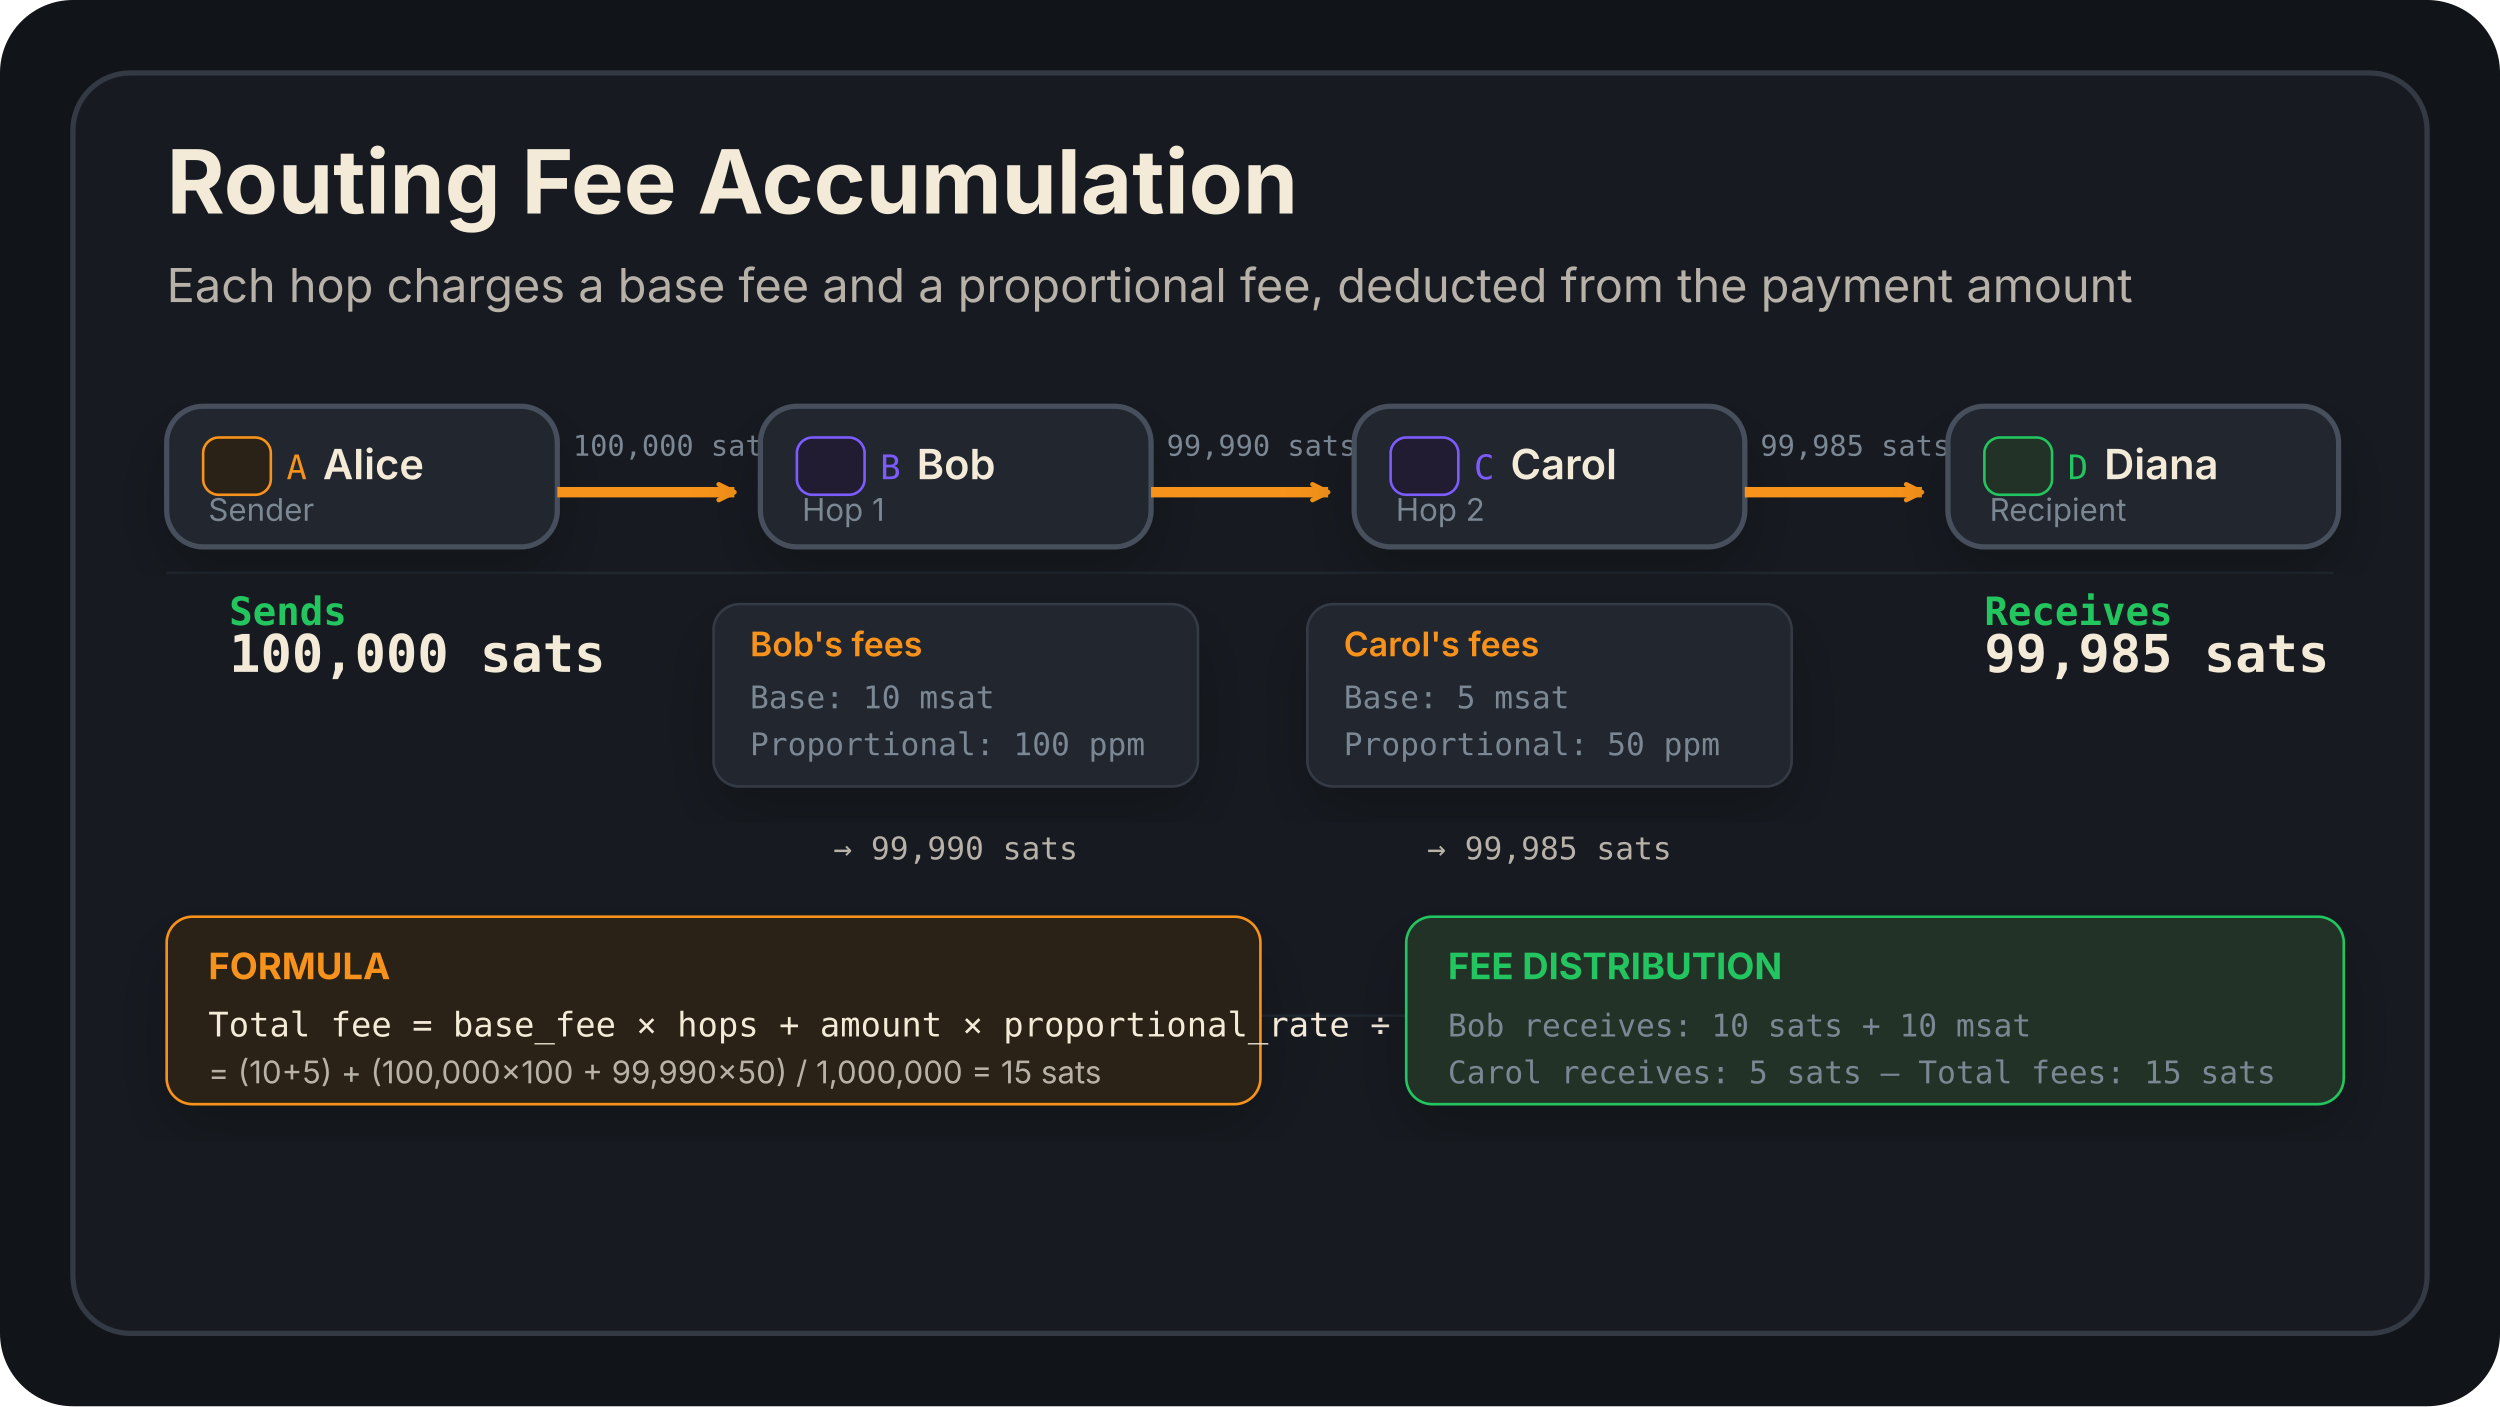
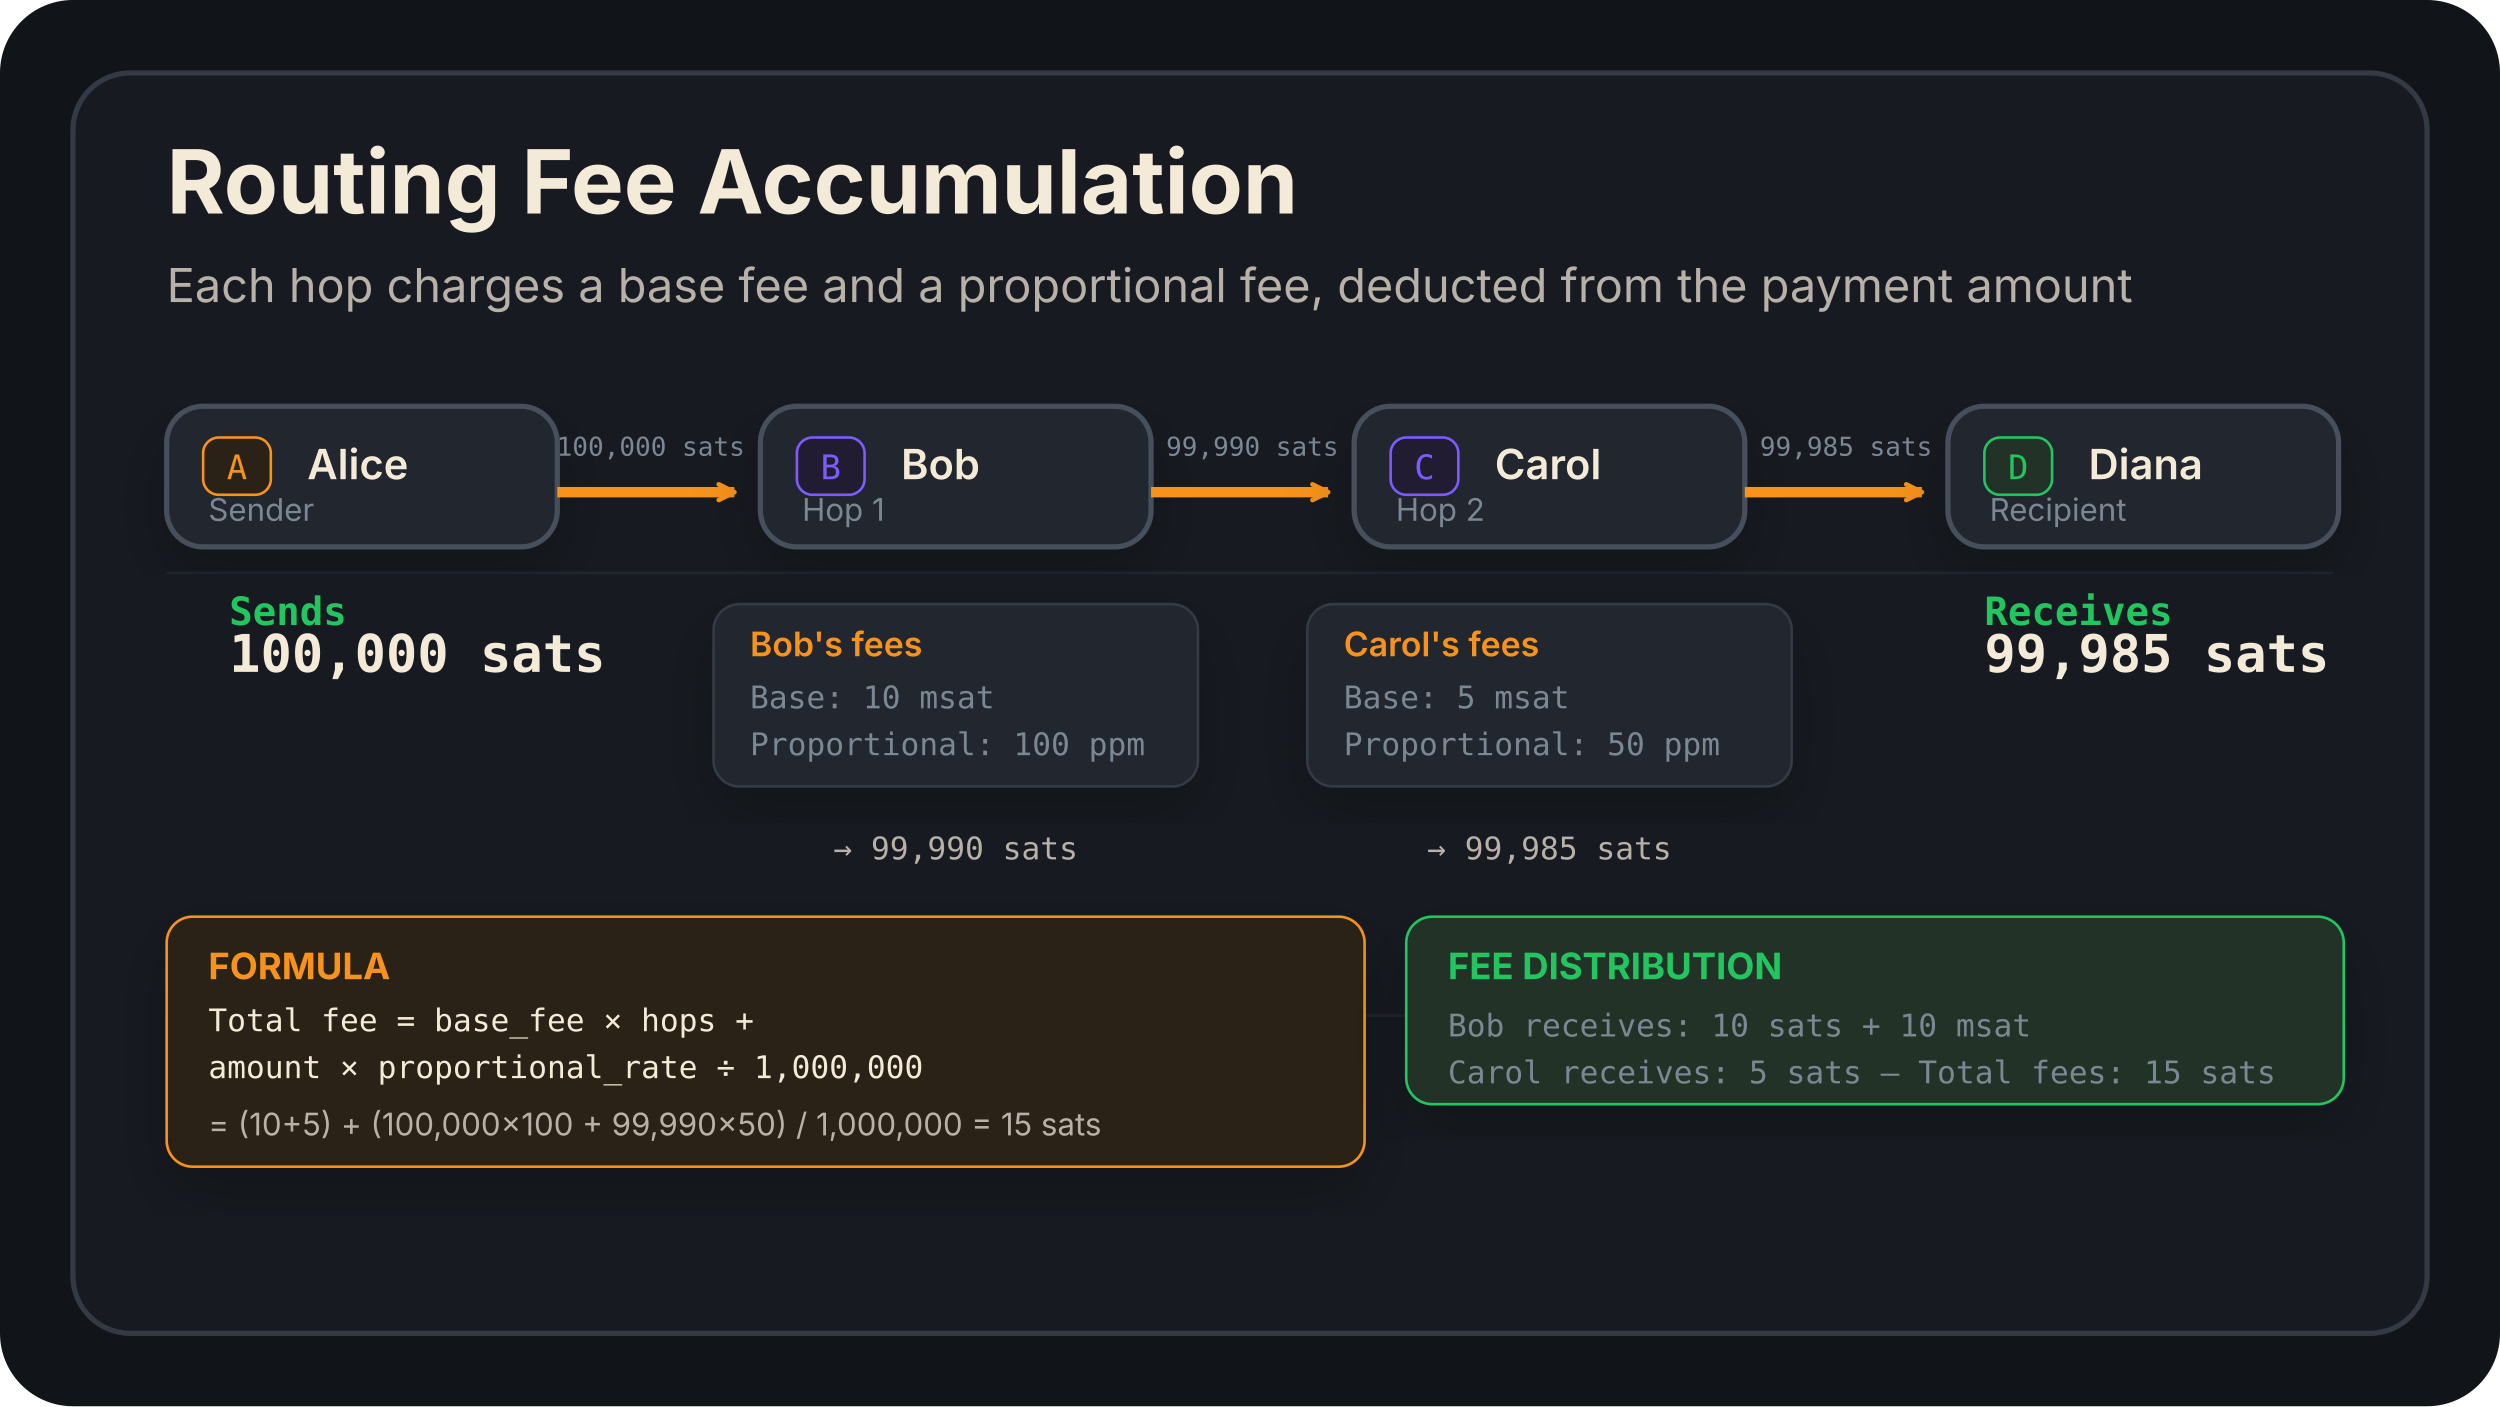
<svg xmlns="http://www.w3.org/2000/svg" width="960" height="540" viewBox="0 0 960 540" fill="none" role="img" aria-labelledby="title desc">
  <defs>
    <marker id="arrow-orange" markerWidth="10" markerHeight="10" refX="8" refY="5" orient="auto" markerUnits="userSpaceOnUse">
      <path d="M2 2L8 5L2 8" fill="none" stroke="#F7931A" stroke-width="1.8" stroke-linecap="round" stroke-linejoin="round" />
    </marker>
    <marker id="arrow-muted" markerWidth="10" markerHeight="10" refX="8" refY="5" orient="auto" markerUnits="userSpaceOnUse">
      <path d="M2 2L8 5L2 8" fill="none" stroke="#7C8794" stroke-width="1.8" stroke-linecap="round" stroke-linejoin="round" />
    </marker>
    <marker id="arrow-green" markerWidth="10" markerHeight="10" refX="8" refY="5" orient="auto" markerUnits="userSpaceOnUse">
      <path d="M2 2L8 5L2 8" fill="none" stroke="#22C55E" stroke-width="1.8" stroke-linecap="round" stroke-linejoin="round" />
    </marker>
    <filter id="soft" x="-20%" y="-20%" width="140%" height="140%">
      <feDropShadow dx="0" dy="10" stdDeviation="12" flood-color="#000000" flood-opacity="0.24" />
    </filter>
  </defs>
  <rect width="960" height="540" rx="28" fill="#111418" />
  <rect x="28" y="28" width="904" height="484" rx="22" fill="#171B21" stroke="#343A44" stroke-width="2" />
  <text x="64" y="82" fill="#F4EAD8" font-family="Inter, Arial, sans-serif" font-size="34" font-weight="700">Routing Fee Accumulation</text>
  <text x="64" y="116" fill="#B7B1A8" font-family="Inter, Arial, sans-serif" font-size="18">Each hop charges a base fee and a proportional fee, deducted from the payment amount</text>
  <g stroke="#28313B" stroke-width="1" opacity="0.55">
    <path d="M64 220H896" />
    <path d="M64 390H896" />
  </g>
  <g filter="url(#soft)">
    <rect x="64" y="156" width="150" height="54" rx="14" fill="#20252D" stroke="#46505C" stroke-width="2" />
    <rect x="78" y="168" width="26" height="22" rx="6" fill="#2A2116" stroke="#F7931A" stroke-width="1" />
-     <text x="110" y="184" fill="#F7931A" font-family="JetBrains Mono, monospace" font-size="13">A</text>
-     <text x="124" y="184" fill="#F4EAD8" font-family="Inter, Arial, sans-serif" font-size="16" font-weight="600">Alice</text>
+     <text x="91" y="184" text-anchor="middle" fill="#F7931A" font-family="JetBrains Mono, monospace" font-size="13">A</text>
+     <text x="118" y="184" fill="#F4EAD8" font-family="Inter, Arial, sans-serif" font-size="16" font-weight="600">Alice</text>
    <text x="80" y="200" fill="#7C8794" font-family="Inter, Arial, sans-serif" font-size="12">Sender</text>
  </g>
  <text x="88" y="240" fill="#22C55E" font-family="JetBrains Mono, monospace" font-size="15" font-weight="600">Sends</text>
  <text x="88" y="258" fill="#F4EAD8" font-family="JetBrains Mono, monospace" font-size="20" font-weight="700">100,000 sats</text>
  <line x1="214" y1="189" x2="282" y2="189" stroke="#F7931A" stroke-width="4" marker-end="url(#arrow-orange)" />
-   <text x="220" y="175" fill="#7C8794" font-family="JetBrains Mono, monospace" font-size="11">100,000 sats</text>
+   <text x="286" y="175" text-anchor="end" fill="#7C8794" font-family="JetBrains Mono, monospace" font-size="10">100,000 sats</text>
  <g filter="url(#soft)">
    <rect x="292" y="156" width="150" height="54" rx="14" fill="#20252D" stroke="#46505C" stroke-width="2" />
    <rect x="306" y="168" width="26" height="22" rx="6" fill="#241E31" stroke="#7C5CFF" stroke-width="1" />
-     <text x="338" y="184" fill="#7C5CFF" font-family="JetBrains Mono, monospace" font-size="13">B</text>
-     <text x="352" y="184" fill="#F4EAD8" font-family="Inter, Arial, sans-serif" font-size="16" font-weight="600">Bob</text>
+     <text x="319" y="184" text-anchor="middle" fill="#7C5CFF" font-family="JetBrains Mono, monospace" font-size="13">B</text>
+     <text x="346" y="184" fill="#F4EAD8" font-family="Inter, Arial, sans-serif" font-size="16" font-weight="600">Bob</text>
    <text x="308" y="200" fill="#7C8794" font-family="Inter, Arial, sans-serif" font-size="12">Hop 1</text>
  </g>
  <g filter="url(#soft)">
    <rect x="274" y="232" width="186" height="70" rx="10" fill="#20252D" stroke="#343A44" stroke-width="1" />
    <text x="288" y="252" fill="#F7931A" font-family="Inter, Arial, sans-serif" font-size="13" font-weight="600">Bob's fees</text>
    <text x="288" y="272" fill="#7C8794" font-family="JetBrains Mono, monospace" font-size="12">Base: 10 msat</text>
    <text x="288" y="290" fill="#7C8794" font-family="JetBrains Mono, monospace" font-size="12">Proportional: 100 ppm</text>
  </g>
  <text x="320" y="330" fill="#B7B1A8" font-family="JetBrains Mono, monospace" font-size="12">→ 99,990 sats</text>
  <line x1="442" y1="189" x2="510" y2="189" stroke="#F7931A" stroke-width="4" marker-end="url(#arrow-orange)" />
-   <text x="448" y="175" fill="#7C8794" font-family="JetBrains Mono, monospace" font-size="11">99,990 sats</text>
+   <text x="514" y="175" text-anchor="end" fill="#7C8794" font-family="JetBrains Mono, monospace" font-size="10">99,990 sats</text>
  <g filter="url(#soft)">
    <rect x="520" y="156" width="150" height="54" rx="14" fill="#20252D" stroke="#46505C" stroke-width="2" />
    <rect x="534" y="168" width="26" height="22" rx="6" fill="#241E31" stroke="#7C5CFF" stroke-width="1" />
-     <text x="566" y="184" fill="#7C5CFF" font-family="JetBrains Mono, monospace" font-size="13">C</text>
-     <text x="580" y="184" fill="#F4EAD8" font-family="Inter, Arial, sans-serif" font-size="16" font-weight="600">Carol</text>
+     <text x="547" y="184" text-anchor="middle" fill="#7C5CFF" font-family="JetBrains Mono, monospace" font-size="13">C</text>
+     <text x="574" y="184" fill="#F4EAD8" font-family="Inter, Arial, sans-serif" font-size="16" font-weight="600">Carol</text>
    <text x="536" y="200" fill="#7C8794" font-family="Inter, Arial, sans-serif" font-size="12">Hop 2</text>
  </g>
  <g filter="url(#soft)">
    <rect x="502" y="232" width="186" height="70" rx="10" fill="#20252D" stroke="#343A44" stroke-width="1" />
    <text x="516" y="252" fill="#F7931A" font-family="Inter, Arial, sans-serif" font-size="13" font-weight="600">Carol's fees</text>
    <text x="516" y="272" fill="#7C8794" font-family="JetBrains Mono, monospace" font-size="12">Base: 5 msat</text>
    <text x="516" y="290" fill="#7C8794" font-family="JetBrains Mono, monospace" font-size="12">Proportional: 50 ppm</text>
  </g>
  <text x="548" y="330" fill="#B7B1A8" font-family="JetBrains Mono, monospace" font-size="12">→ 99,985 sats</text>
  <line x1="670" y1="189" x2="738" y2="189" stroke="#F7931A" stroke-width="4" marker-end="url(#arrow-orange)" />
-   <text x="676" y="175" fill="#7C8794" font-family="JetBrains Mono, monospace" font-size="11">99,985 sats</text>
+   <text x="742" y="175" text-anchor="end" fill="#7C8794" font-family="JetBrains Mono, monospace" font-size="10">99,985 sats</text>
  <g filter="url(#soft)">
    <rect x="748" y="156" width="150" height="54" rx="14" fill="#20252D" stroke="#46505C" stroke-width="2" />
    <rect x="762" y="168" width="26" height="22" rx="6" fill="#203327" stroke="#22C55E" stroke-width="1" />
-     <text x="794" y="184" fill="#22C55E" font-family="JetBrains Mono, monospace" font-size="13">D</text>
-     <text x="808" y="184" fill="#F4EAD8" font-family="Inter, Arial, sans-serif" font-size="16" font-weight="600">Diana</text>
+     <text x="775" y="184" text-anchor="middle" fill="#22C55E" font-family="JetBrains Mono, monospace" font-size="13">D</text>
+     <text x="802" y="184" fill="#F4EAD8" font-family="Inter, Arial, sans-serif" font-size="16" font-weight="600">Diana</text>
    <text x="764" y="200" fill="#7C8794" font-family="Inter, Arial, sans-serif" font-size="12">Recipient</text>
  </g>
  <text x="762" y="240" fill="#22C55E" font-family="JetBrains Mono, monospace" font-size="15" font-weight="600">Receives</text>
  <text x="762" y="258" fill="#F4EAD8" font-family="JetBrains Mono, monospace" font-size="20" font-weight="700">99,985 sats</text>
  <g filter="url(#soft)">
-     <rect x="64" y="352" width="420" height="72" rx="10" fill="#2A2116" stroke="#F7931A" stroke-width="1" />
+     <rect x="64" y="352" width="460" height="96" rx="10" fill="#2A2116" stroke="#F7931A" stroke-width="1" />
    <text x="80" y="376" fill="#F7931A" font-family="Inter, Arial, sans-serif" font-size="14" font-weight="700">FORMULA</text>
-     <text x="80" y="398" fill="#F4EAD8" font-family="JetBrains Mono, monospace" font-size="13">Total fee = base_fee × hops + amount × proportional_rate ÷ 1,000,000</text>
-     <text x="80" y="416" fill="#B7B1A8" font-family="Inter, Arial, sans-serif" font-size="12">= (10+5) + (100,000×100 + 99,990×50) / 1,000,000 = 15 sats</text>
+     <text x="80" y="396" fill="#F4EAD8" font-family="JetBrains Mono, monospace" font-size="12">Total fee = base_fee × hops +</text>
+     <text x="80" y="414" fill="#F4EAD8" font-family="JetBrains Mono, monospace" font-size="12">amount × proportional_rate ÷ 1,000,000</text>
+     <text x="80" y="436" fill="#B7B1A8" font-family="Inter, Arial, sans-serif" font-size="12">= (10+5) + (100,000×100 + 99,990×50) / 1,000,000 = 15 sats</text>
  </g>
  <g filter="url(#soft)">
    <rect x="540" y="352" width="360" height="72" rx="10" fill="#203327" stroke="#22C55E" stroke-width="1" />
    <text x="556" y="376" fill="#22C55E" font-family="Inter, Arial, sans-serif" font-size="14" font-weight="700">FEE DISTRIBUTION</text>
    <text x="556" y="398" fill="#7C8794" font-family="JetBrains Mono, monospace" font-size="12">Bob receives: 10 sats + 10 msat</text>
    <text x="556" y="416" fill="#7C8794" font-family="JetBrains Mono, monospace" font-size="12">Carol receives: 5 sats — Total fees: 15 sats</text>
  </g>
</svg>
